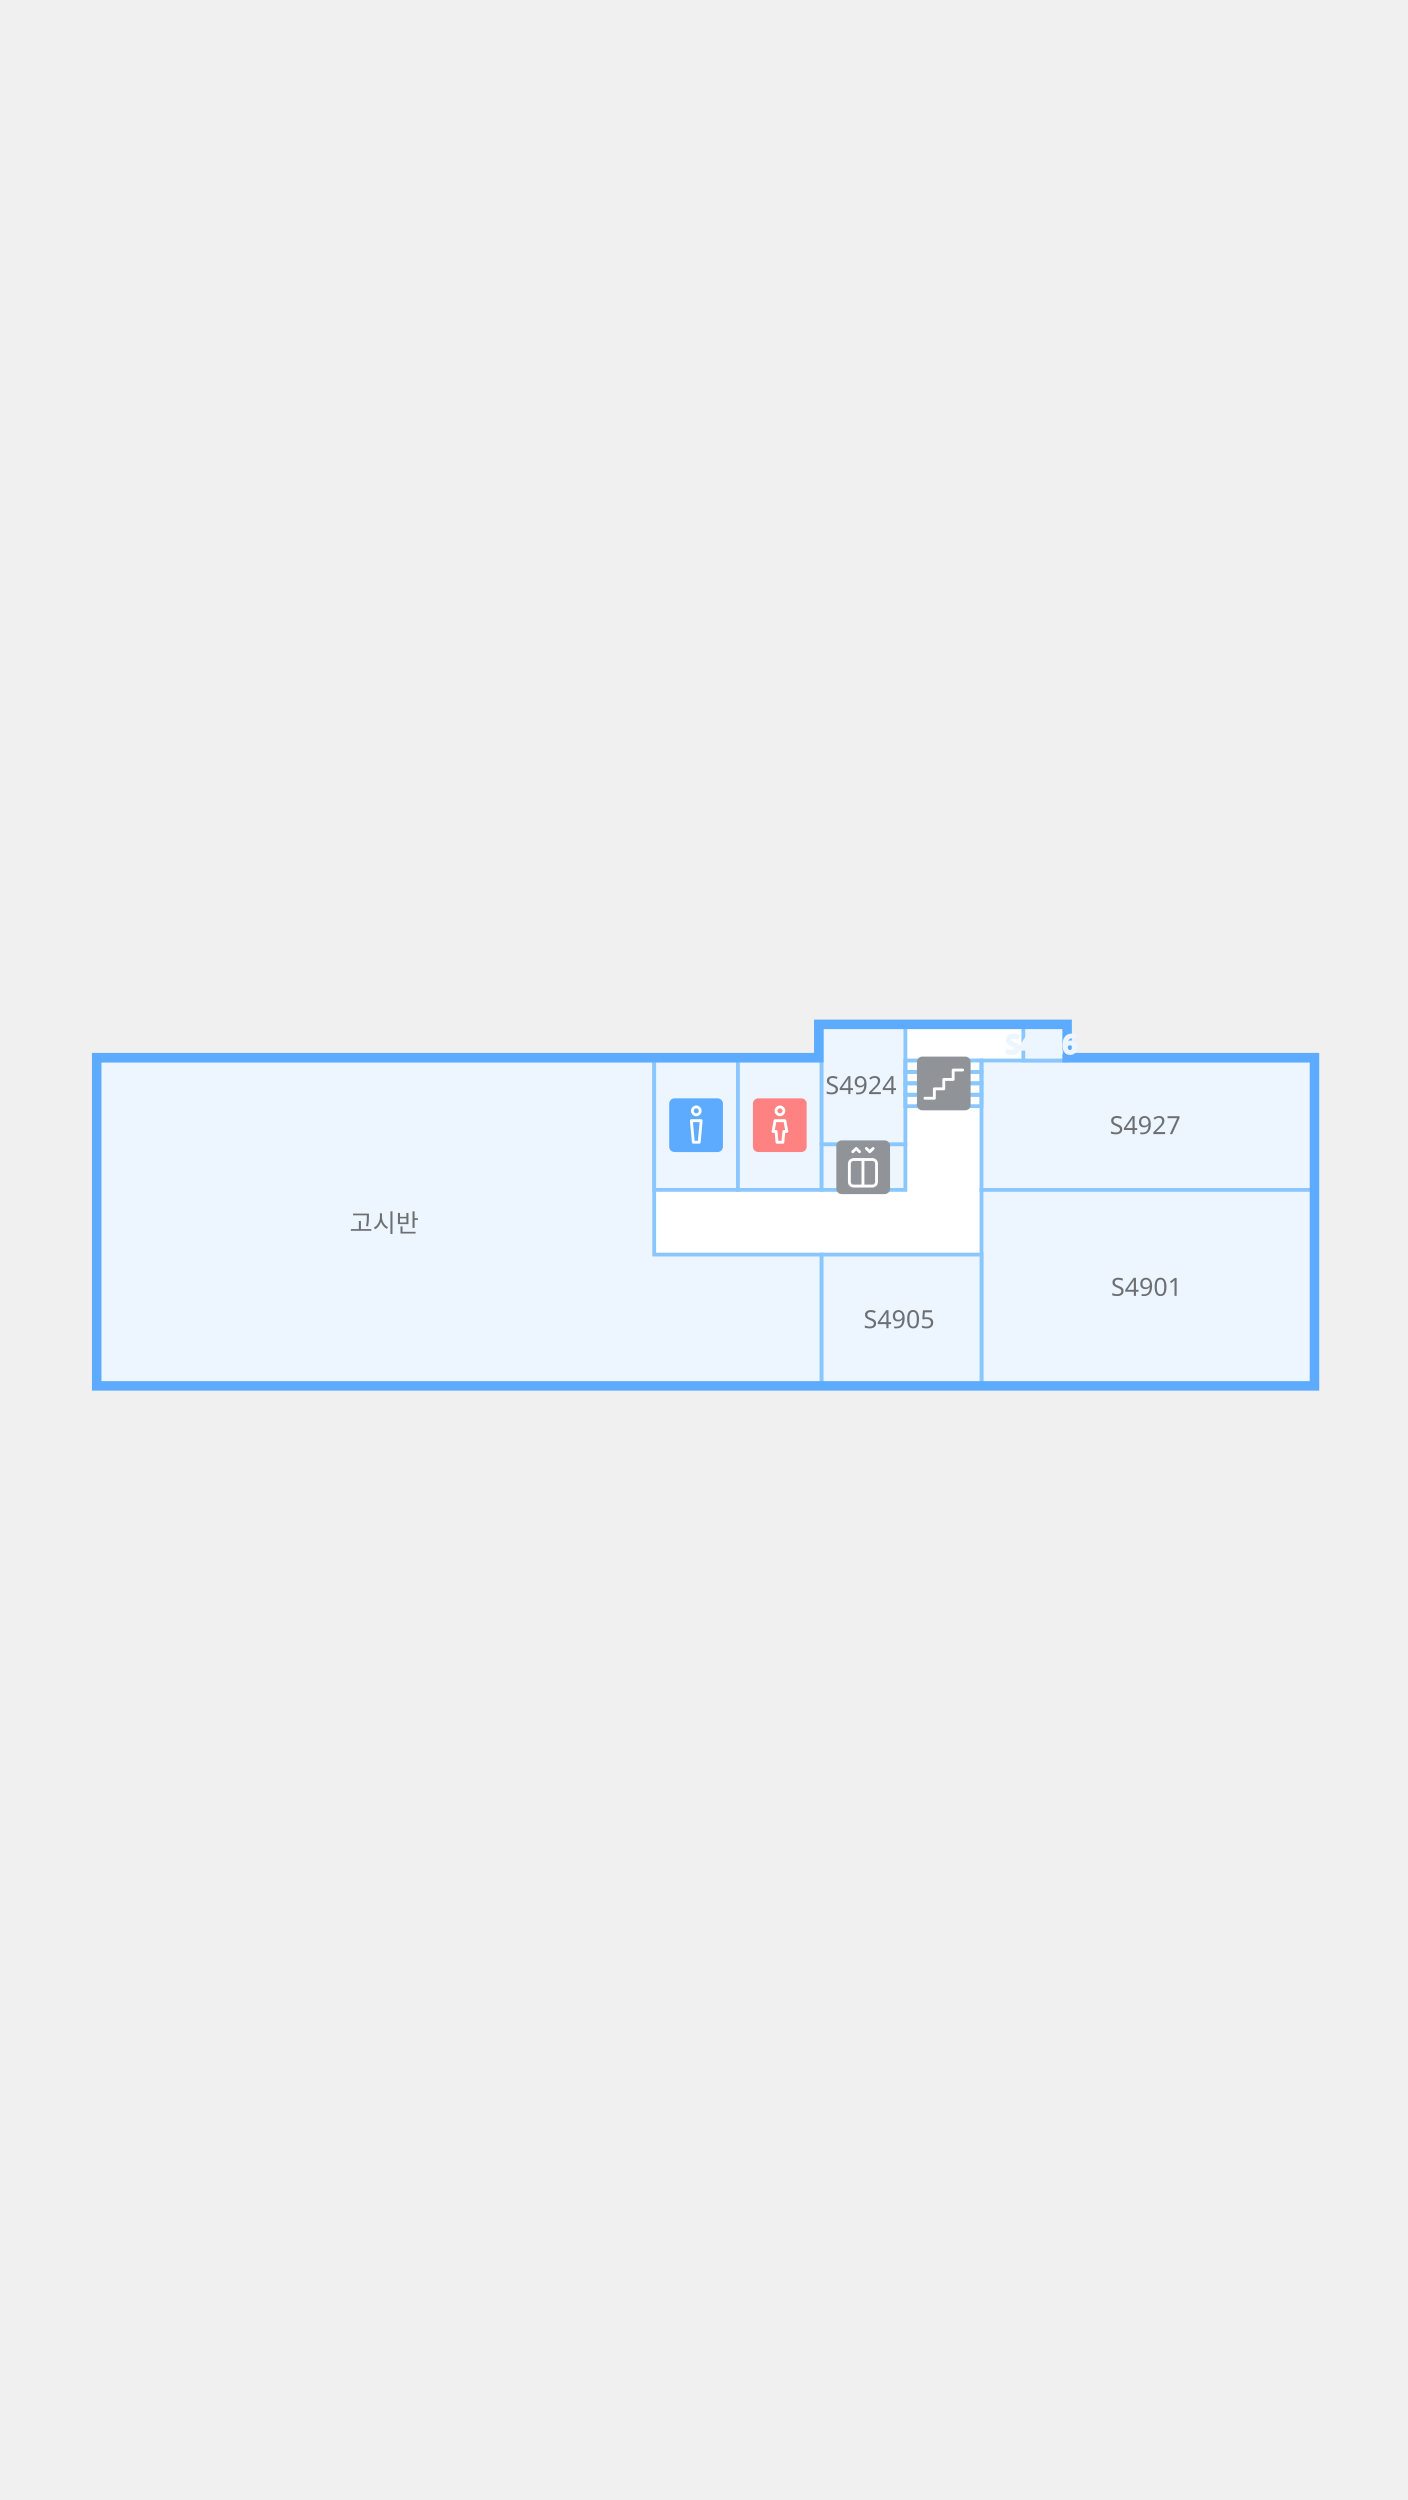
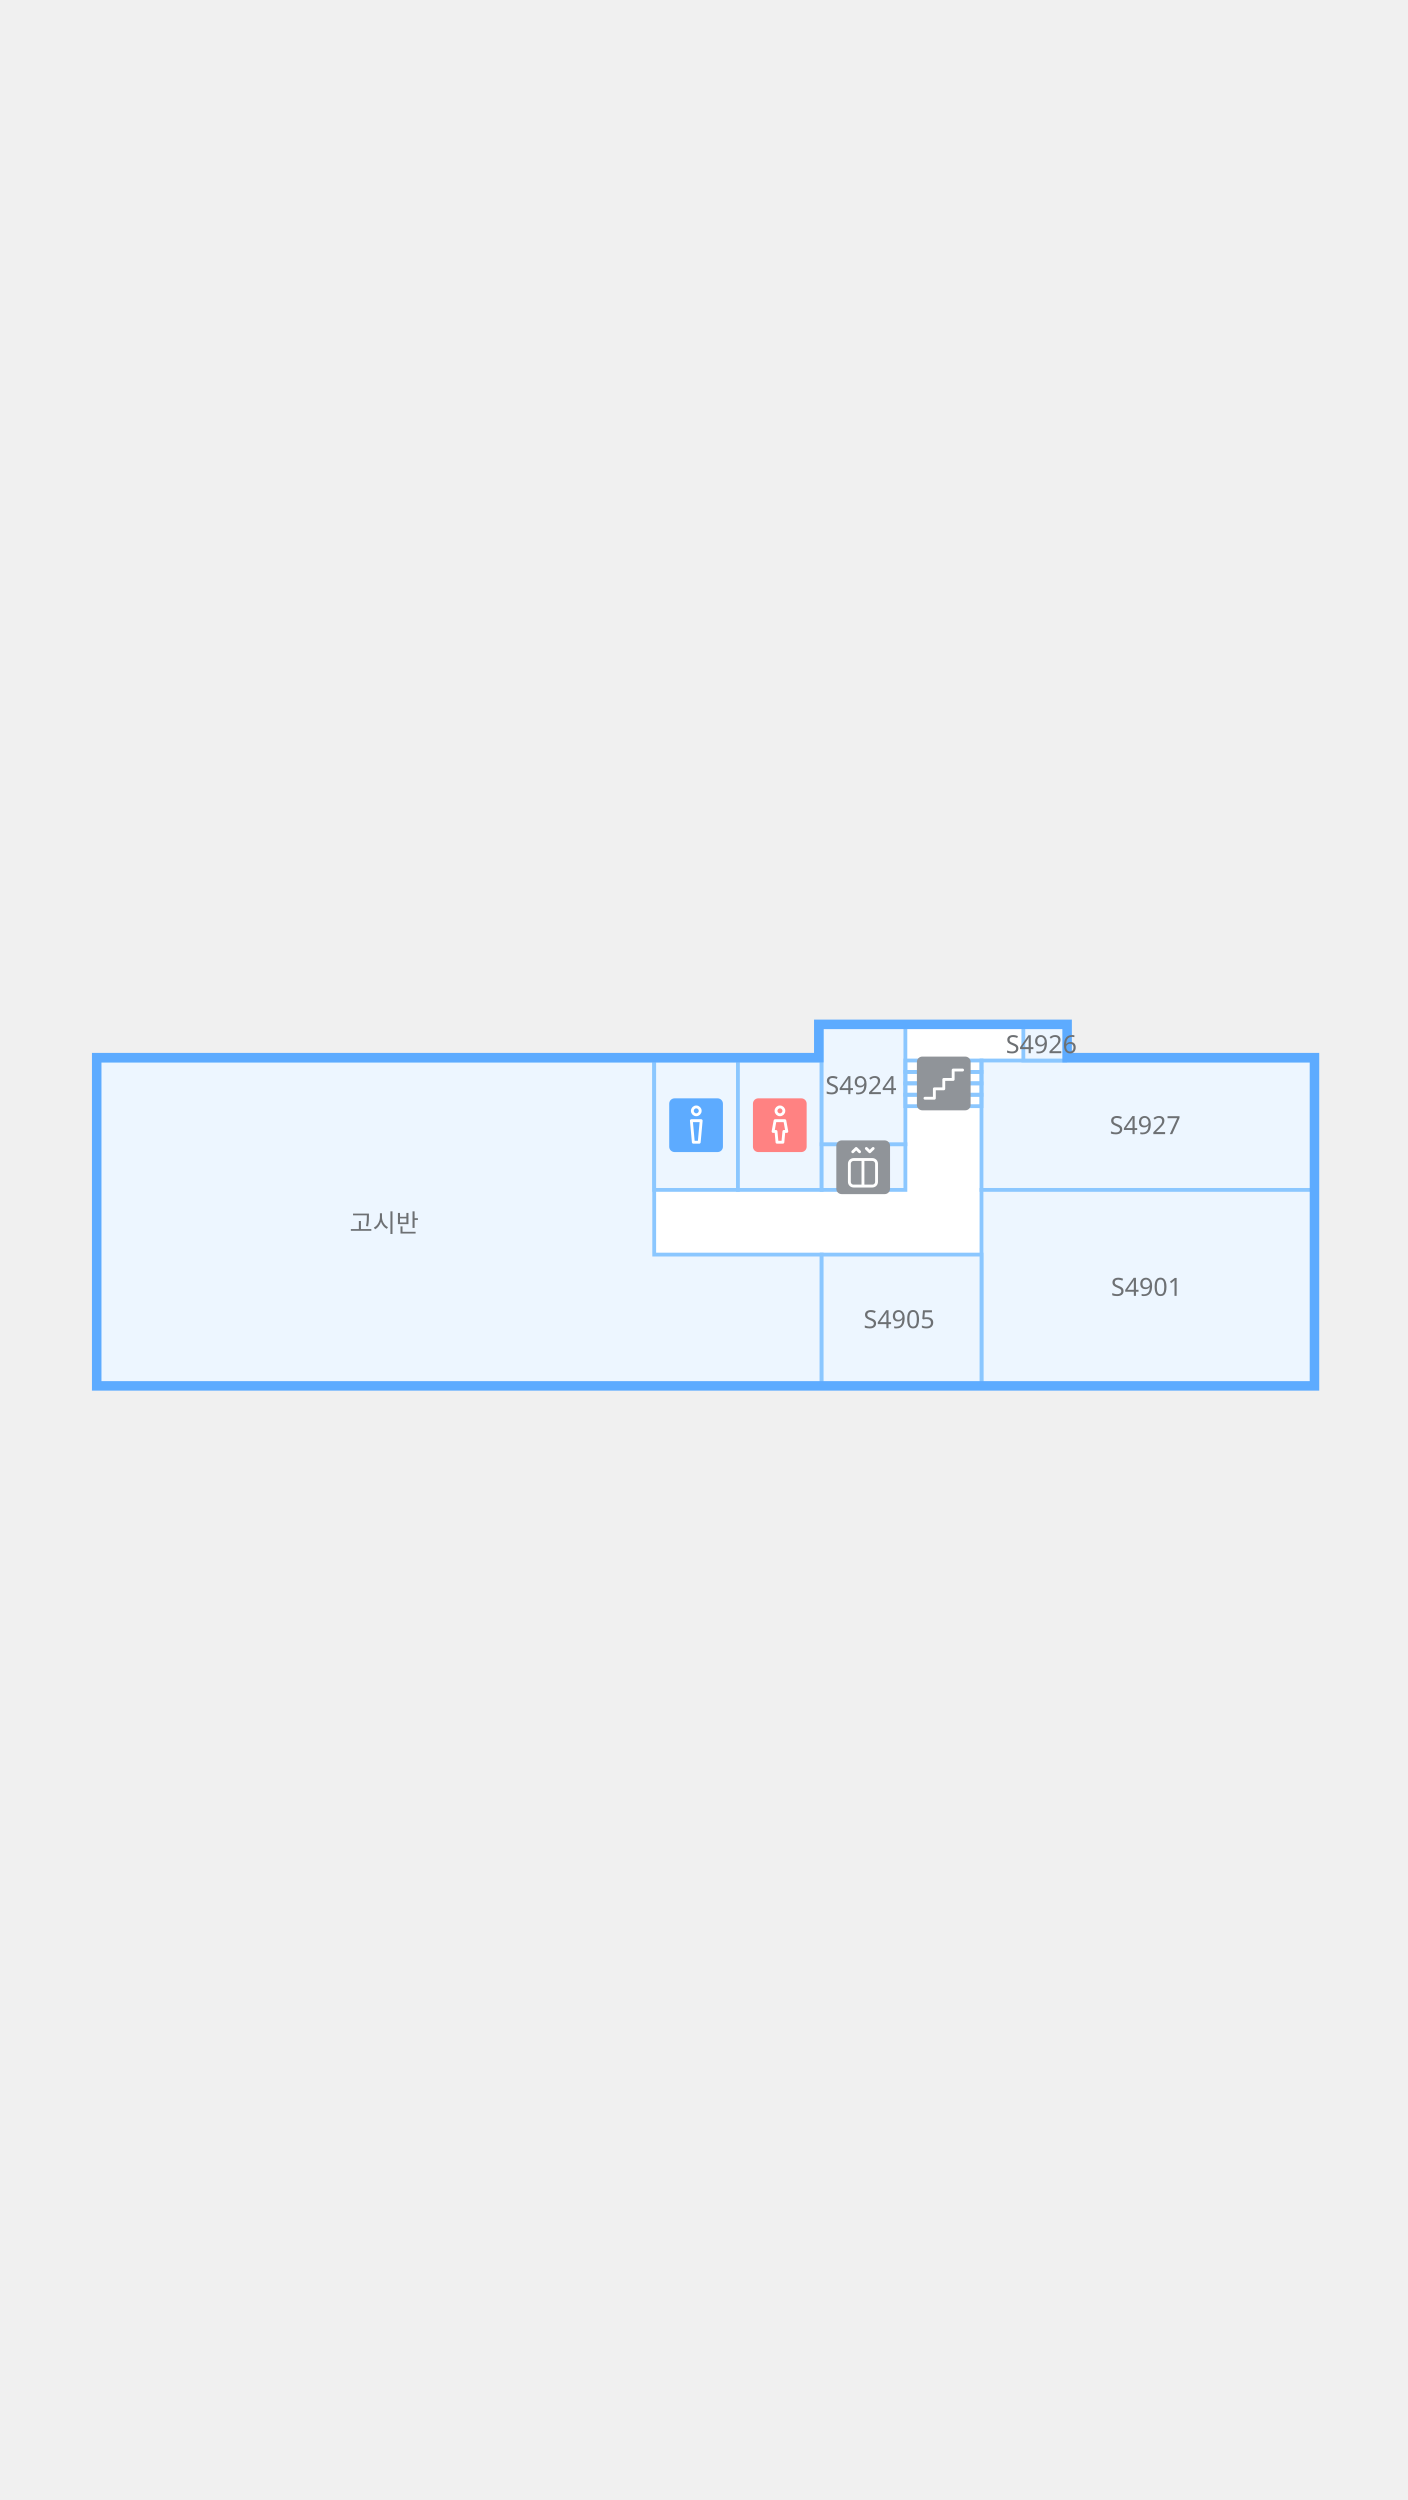
<svg xmlns="http://www.w3.org/2000/svg" width="393" height="698" viewBox="0 0 393 698" fill="none">
  <path d="M367 386.938V295.297H297.938V286H228.609V295.297H27V386.938H46.391H228.609H274.828H367Z" fill="white" />
  <path d="M182.656 296.094V350.281H229.406V386.406H27.531V296.094H182.656Z" fill="#EDF6FF" stroke="#8BC7FF" stroke-width="1.062" />
  <rect x="182.656" y="296.094" width="23.375" height="36.125" fill="#EDF6FF" />
  <rect x="182.656" y="296.094" width="23.375" height="36.125" stroke="#8BC7FF" stroke-width="1.062" />
  <rect x="186.844" y="306.656" width="15" height="15" rx="1.5" fill="#5DABFF" />
  <path d="M194.401 311.247C195.005 311.247 195.496 310.756 195.496 310.152C195.496 309.547 195.005 309.057 194.401 309.057C193.796 309.057 193.306 309.547 193.306 310.152C193.306 310.756 193.796 311.247 194.401 311.247Z" stroke="white" stroke-width="0.802" stroke-linecap="round" stroke-linejoin="round" />
  <path d="M193.031 312.89H195.769L195.221 318.912H193.579L193.031 312.89Z" stroke="white" stroke-width="0.802" stroke-linecap="round" stroke-linejoin="round" />
  <rect x="206.031" y="296.094" width="23.375" height="36.125" fill="#EDF6FF" />
  <rect x="206.031" y="296.094" width="23.375" height="36.125" stroke="#8BC7FF" stroke-width="1.062" />
  <rect x="210.219" y="306.656" width="15" height="15" rx="1.5" fill="#FF8282" />
  <path d="M217.76 311.247C218.365 311.247 218.855 310.756 218.855 310.152C218.855 309.547 218.365 309.057 217.76 309.057C217.155 309.057 216.665 309.547 216.665 310.152C216.665 310.756 217.155 311.247 217.76 311.247Z" stroke="white" stroke-width="0.802" stroke-linecap="round" stroke-linejoin="round" />
  <path d="M216.391 312.89H219.129L219.676 315.901H218.855L218.581 318.912H216.939L216.665 315.901H215.844L216.391 312.89Z" stroke="white" stroke-width="0.802" stroke-linecap="round" stroke-linejoin="round" />
  <rect x="274.031" y="296.094" width="92.438" height="36.125" fill="#EDF6FF" />
  <rect x="274.031" y="296.094" width="92.438" height="36.125" stroke="#8BC7FF" stroke-width="1.062" />
  <text fill="#6D7073" style="white-space: pre" xml:space="preserve" font-family="Pretendard" font-size="7" letter-spacing="0em">
    <tspan x="309.808" y="316.645">S4927</tspan>
  </text>
  <rect x="274.031" y="332.219" width="92.438" height="54.188" fill="#EDF6FF" />
  <rect x="274.031" y="332.219" width="92.438" height="54.188" stroke="#8BC7FF" stroke-width="1.062" />
  <text fill="#6D7073" style="white-space: pre" xml:space="preserve" font-family="Pretendard" font-size="7" letter-spacing="0em">
    <tspan x="310.174" y="361.801">S4901</tspan>
  </text>
  <rect x="229.406" y="319.469" width="11.688" height="12.75" fill="#EDF6FF" />
  <rect x="229.406" y="319.469" width="11.688" height="12.75" stroke="#8BC7FF" stroke-width="1.062" />
  <rect x="241.094" y="319.469" width="11.688" height="12.75" fill="#EDF6FF" />
  <rect x="241.094" y="319.469" width="11.688" height="12.75" stroke="#8BC7FF" stroke-width="1.062" />
  <rect x="229.406" y="286.531" width="23.375" height="32.938" fill="#EDF6FF" />
  <rect x="229.406" y="286.531" width="23.375" height="32.938" stroke="#8BC7FF" stroke-width="1.062" />
  <text fill="#6D7073" style="white-space: pre" xml:space="preserve" font-family="Pretendard" font-size="7" letter-spacing="0em">
    <tspan x="230.45" y="305.488">S4924</tspan>
  </text>
  <rect x="285.719" y="286.531" width="11.688" height="9.562" fill="#EDF6FF" />
  <rect x="285.719" y="286.531" width="11.688" height="9.562" stroke="#8BC7FF" stroke-width="1.062" />
  <rect x="229.406" y="350.281" width="44.625" height="36.125" fill="#EDF6FF" />
  <rect x="229.406" y="350.281" width="44.625" height="36.125" stroke="#8BC7FF" stroke-width="1.062" />
  <text fill="#6D7073" style="white-space: pre" xml:space="preserve" font-family="Pretendard" font-size="7" letter-spacing="0em">
    <tspan x="241.089" y="370.832">S4905</tspan>
  </text>
  <text fill="#6D7073" style="white-space: pre" xml:space="preserve" font-family="Pretendard" font-size="7" letter-spacing="0em">
    <tspan x="97.613" y="343.988">고시반</tspan>
  </text>
  <rect x="252.781" y="296.094" width="10.625" height="3.188" stroke="#8BC7FF" stroke-width="1.062" />
  <rect x="252.781" y="299.281" width="10.625" height="3.188" stroke="#8BC7FF" stroke-width="1.062" />
  <rect x="252.781" y="302.469" width="10.625" height="3.188" stroke="#8BC7FF" stroke-width="1.062" />
  <rect x="252.781" y="305.656" width="10.625" height="3.188" stroke="#8BC7FF" stroke-width="1.062" />
  <rect x="263.406" y="296.094" width="10.625" height="3.188" stroke="#8BC7FF" stroke-width="1.062" />
  <rect x="263.406" y="299.281" width="10.625" height="3.188" stroke="#8BC7FF" stroke-width="1.062" />
  <rect x="263.406" y="302.469" width="10.625" height="3.188" stroke="#8BC7FF" stroke-width="1.062" />
  <rect x="263.406" y="305.656" width="10.625" height="3.188" stroke="#8BC7FF" stroke-width="1.062" />
  <path d="M367 386.938V295.297H297.938V286H228.609V295.297H27V386.938H46.391H228.609H274.828H367Z" stroke="#5DABFF" stroke-width="2.656" />
-   <text fill="#6D7073" stroke="#EDF6FF" style="white-space: pre" stroke-width="0.85" stroke-linejoin="round" xml:space="preserve" font-family="Pretendard" font-size="7" letter-spacing="0em">
+   <text fill="#6D7073" style="white-space: pre" xml:space="preserve" font-family="Pretendard" font-size="7" letter-spacing="0em">
    <tspan x="280.812" y="294.051">S4926</tspan>
  </text>
  <rect x="256" y="295" width="15" height="15" rx="1.5" fill="#909499" />
  <path d="M268.75 298.75H266.125V301.375H263.5V304H260.875V306.625H258.25" stroke="white" stroke-width="0.802" stroke-linecap="round" stroke-linejoin="round" />
  <rect x="233.5" y="318.4" width="15" height="15" rx="1.5" fill="#909499" />
  <path d="M240.938 323.739H243.563C243.873 323.739 244.169 323.861 244.388 324.08C244.607 324.299 244.73 324.596 244.73 324.905V329.984C244.73 330.293 244.607 330.59 244.388 330.809C244.169 331.027 243.873 331.15 243.563 331.15H240.938M240.938 323.739H238.313C238.004 323.739 237.707 323.861 237.488 324.08C237.269 324.299 237.146 324.596 237.146 324.905V329.984C237.146 330.293 237.269 330.59 237.488 330.809C237.707 331.027 238.004 331.15 238.313 331.15H240.938M240.938 323.739V331.15M238.094 321.577L239.042 320.65L239.99 321.577M241.886 320.65L242.834 321.577L243.782 320.65" stroke="white" stroke-width="0.802" stroke-linecap="round" stroke-linejoin="round" />
</svg>
